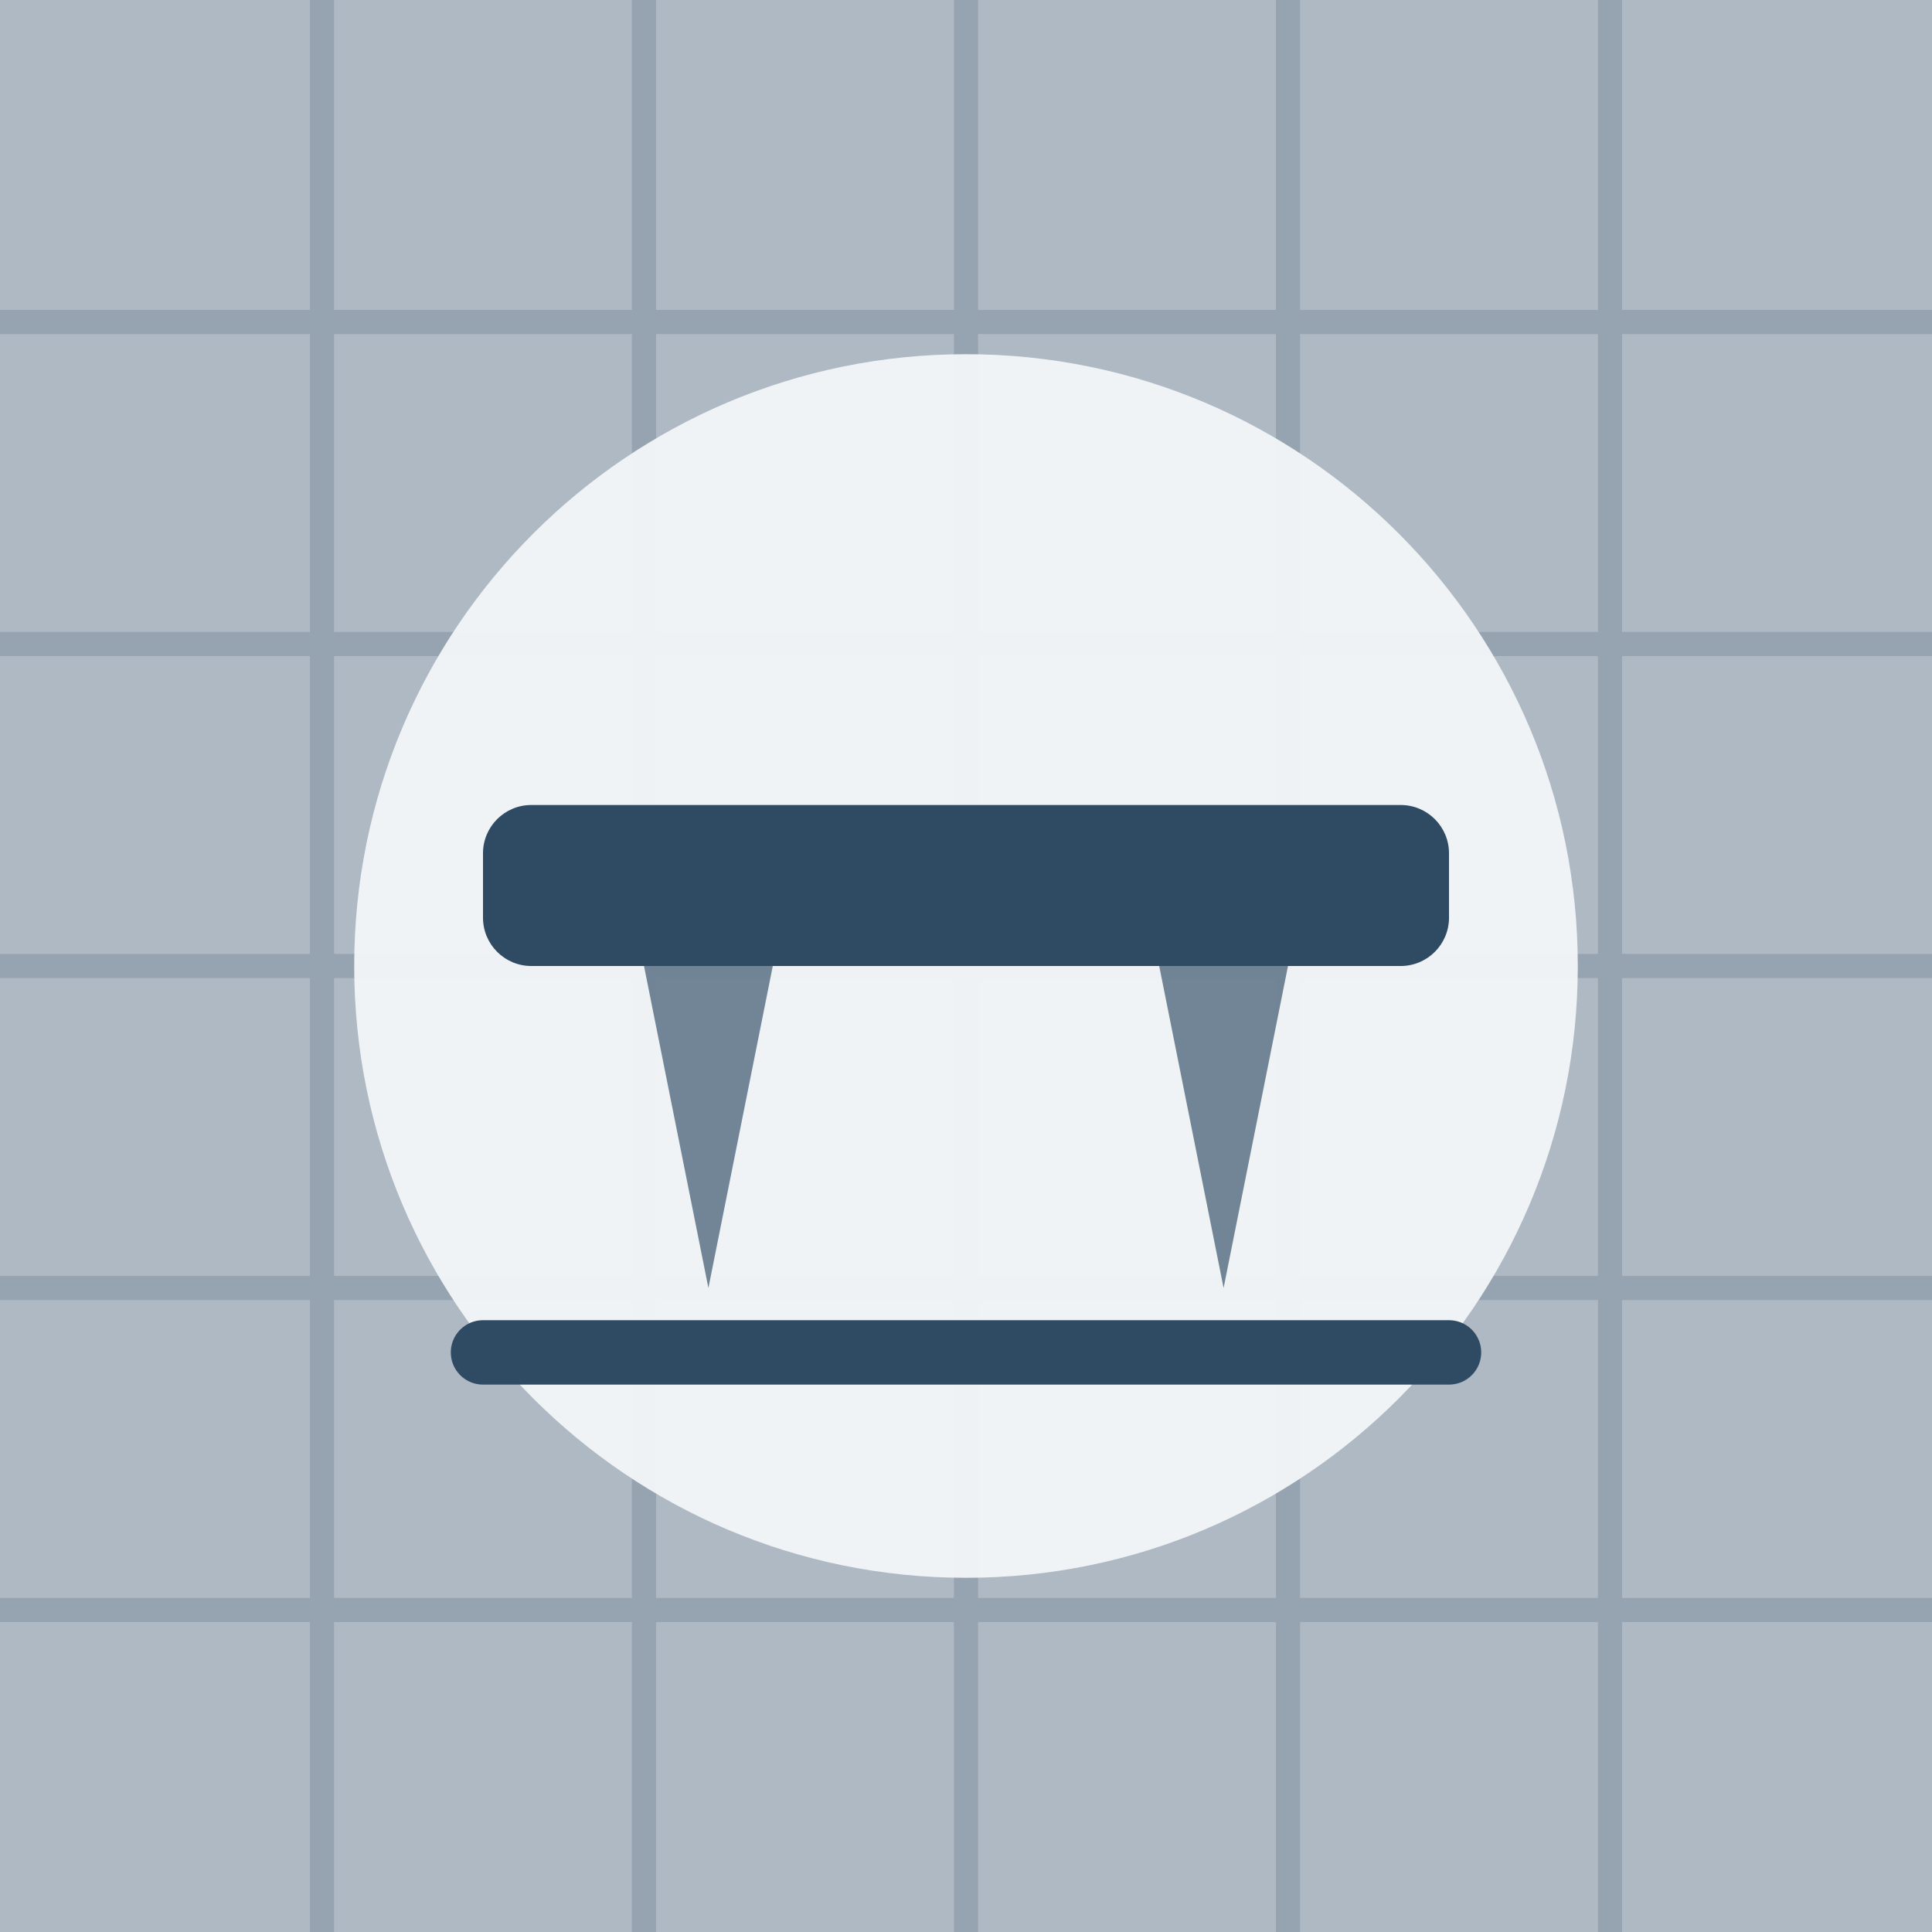
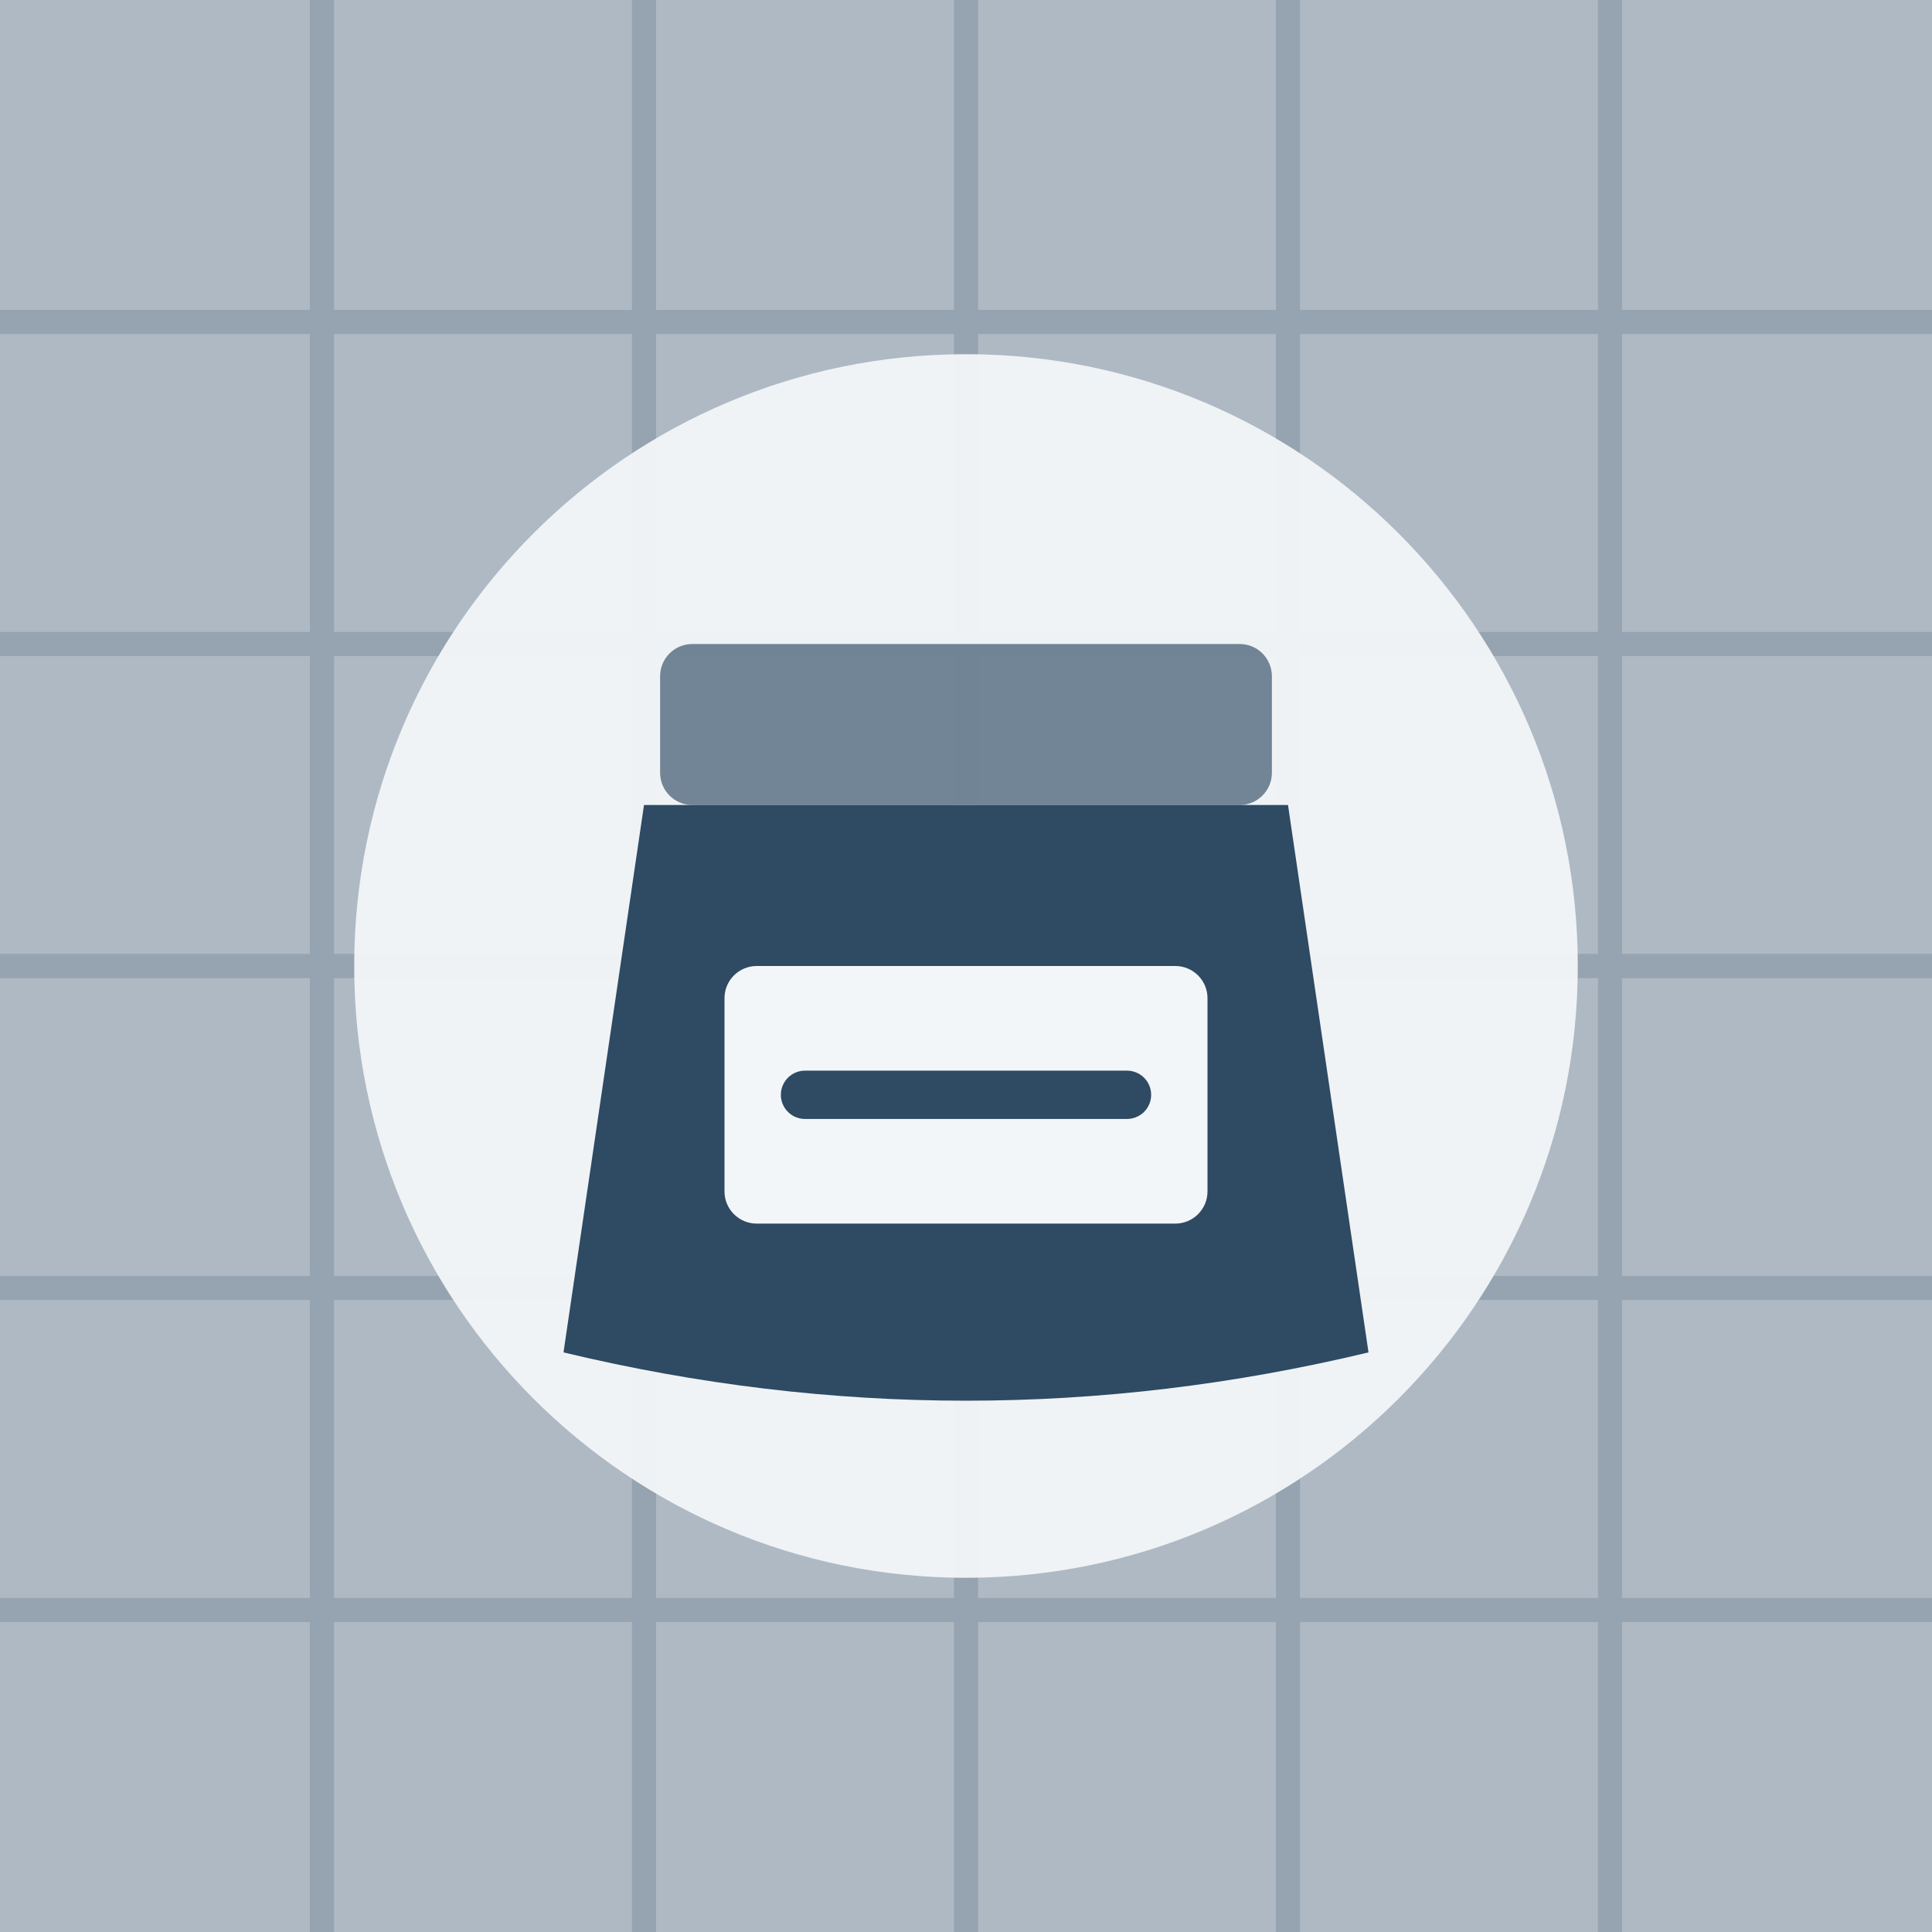
<svg xmlns="http://www.w3.org/2000/svg" viewBox="0 0 120 120" width="120" height="120" role="img" aria-label="accessories">
  <rect width="120" height="120" fill="#AEB9C4" />
  <path d="M0 20H120M0 40H120M0 60H120M0 80H120M0 100H120M20 0V120M40 0V120M60 0V120M80 0V120M100 0V120" fill="none" stroke="#96A3B0" stroke-width="1.5" />
  <circle cx="60" cy="60" r="38" fill="#F3F6F9" fill-opacity="0.94" />
-   <rect x="30" y="50" width="60" height="10" rx="3" fill="#2F4A63" />
-   <polygon points="40,60 48,60 44,80" fill="#2F4A63" fill-opacity="0.65" />
-   <polygon points="72,60 80,60 76,80" fill="#2F4A63" fill-opacity="0.65" />
-   <path d="M30 84H90" fill="none" stroke="#2F4A63" stroke-width="4" stroke-linecap="round" />
+   <path d="M40 50H80L85 84Q60 90 35 84Z" fill="#2F4A63" />
+   <rect x="41" y="40" width="38" height="10" rx="2" fill="#2F4A63" fill-opacity="0.65" />
+   <rect x="45" y="60" width="30" height="16" rx="2" fill="#F3F6F9" />
+   <path d="M50 68H70" fill="none" stroke="#2F4A63" stroke-width="3" stroke-linecap="round" />
</svg>
